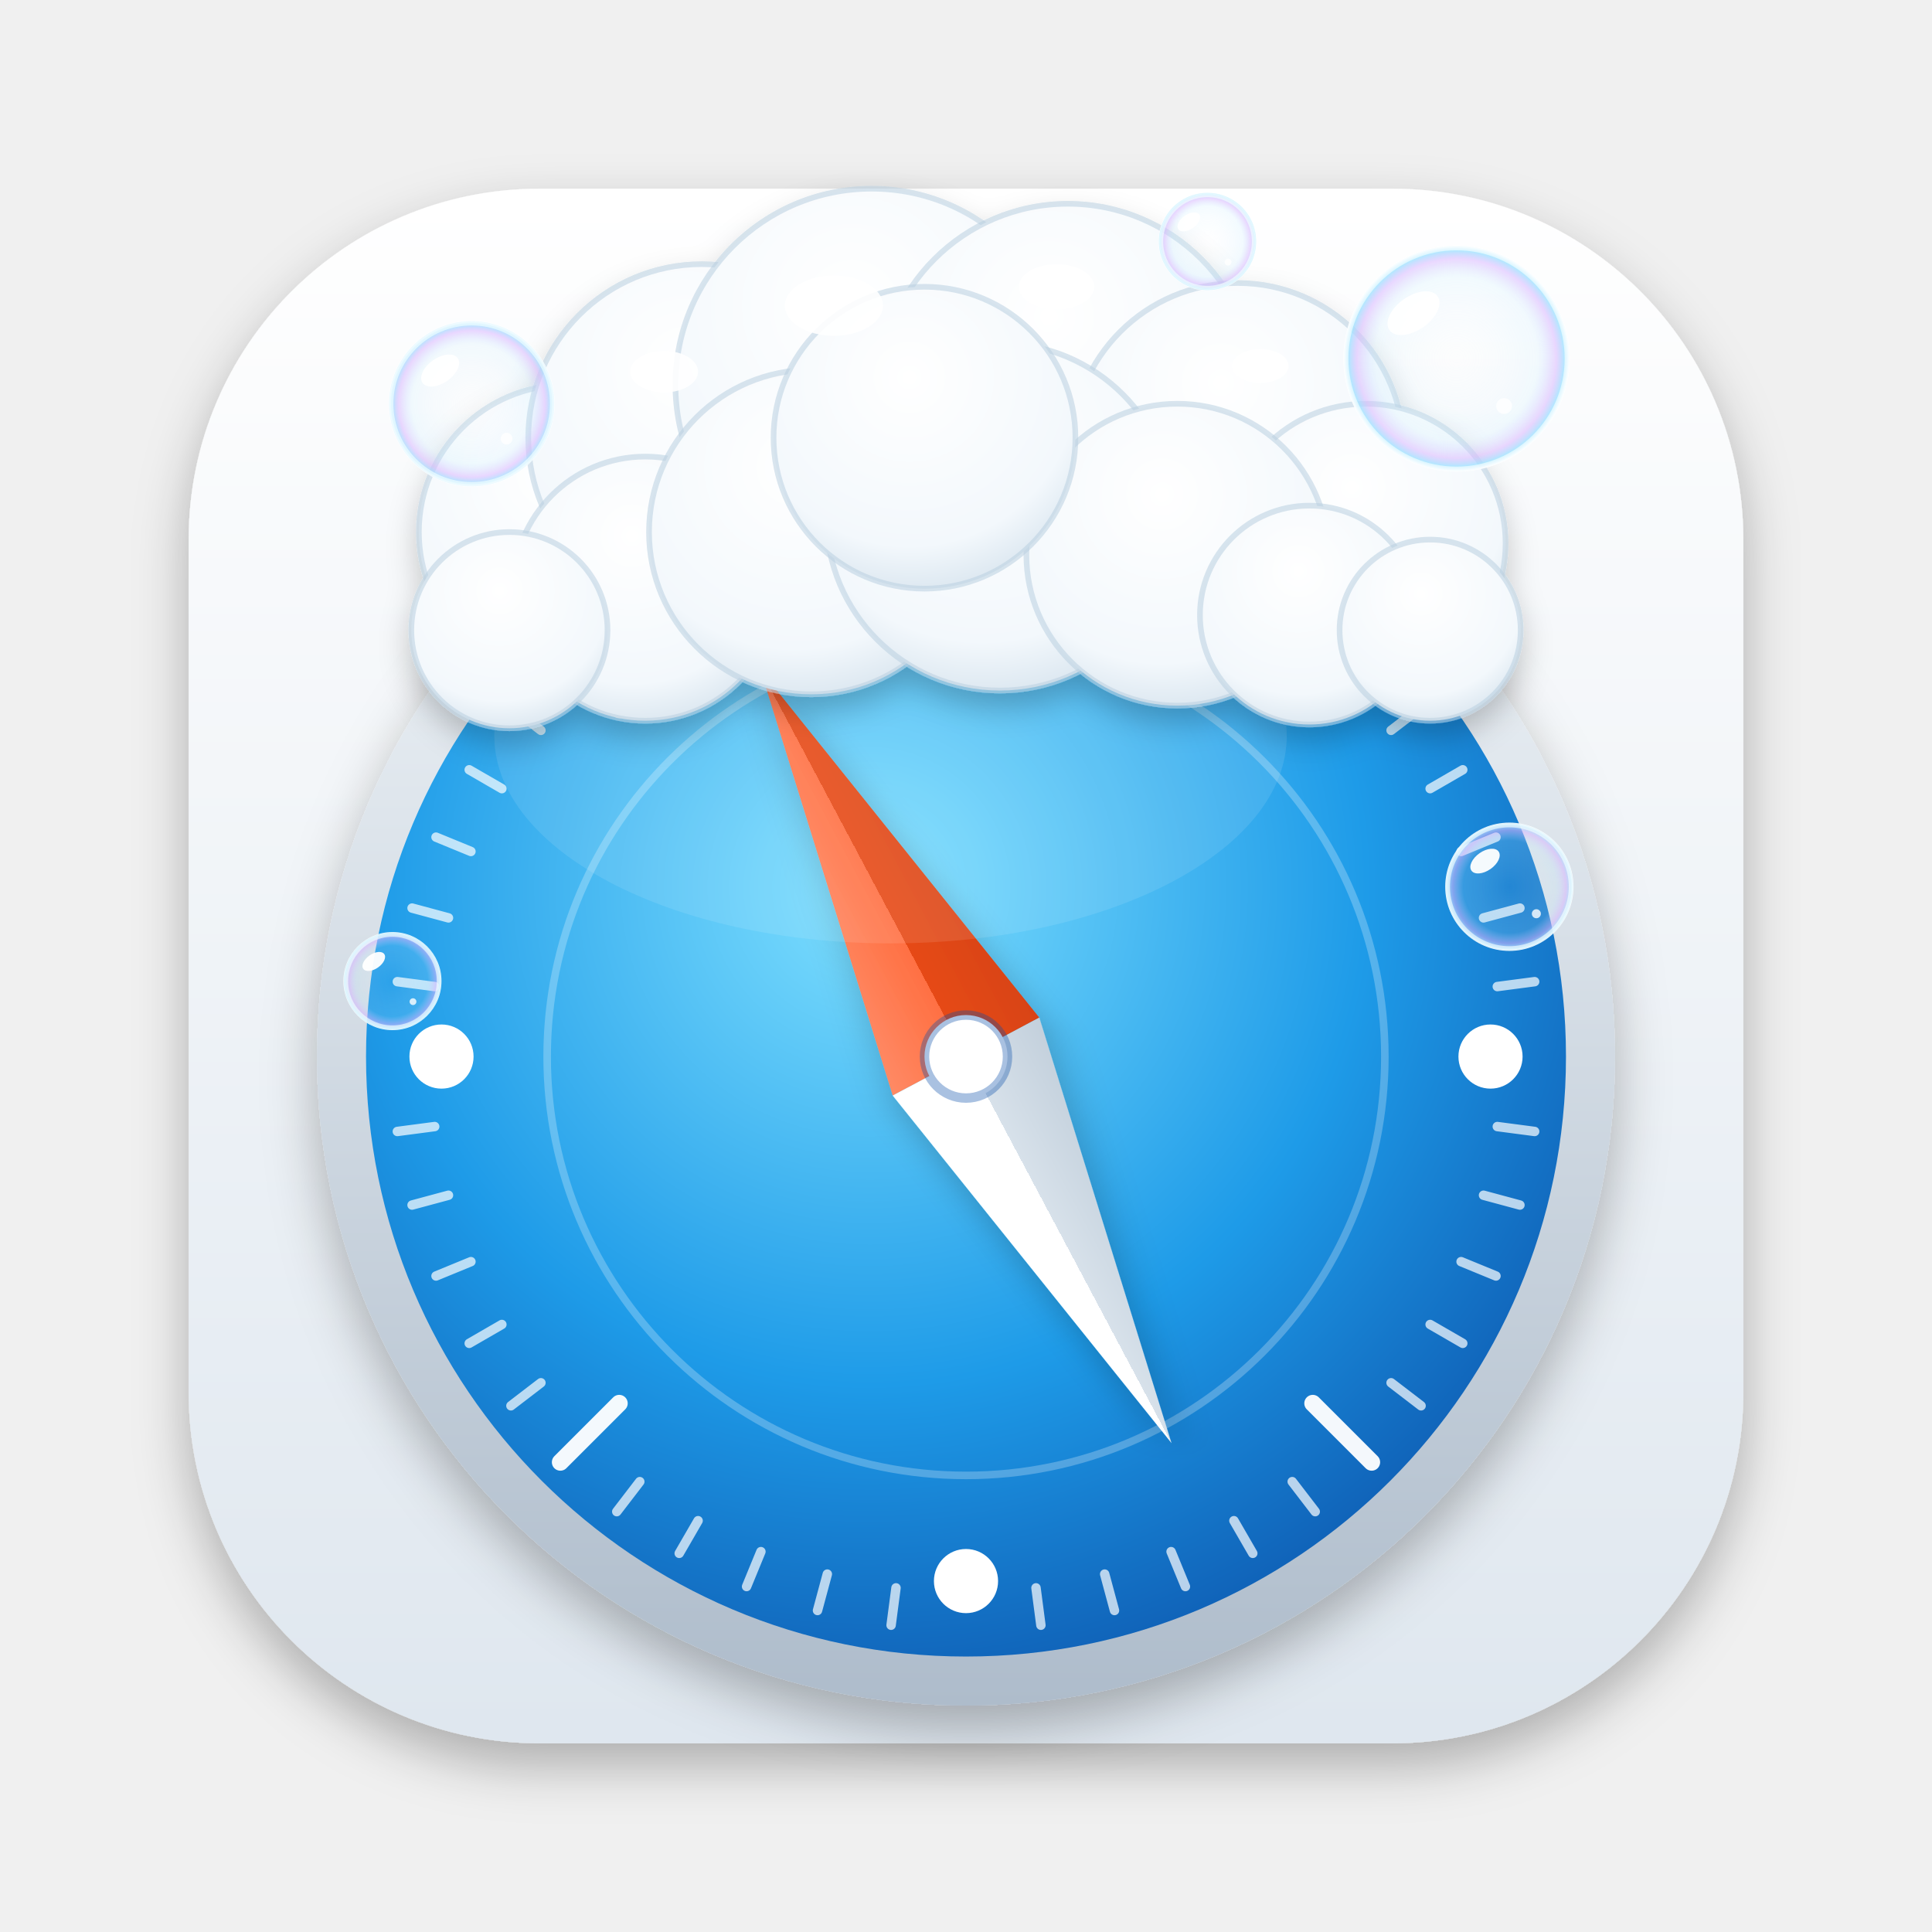
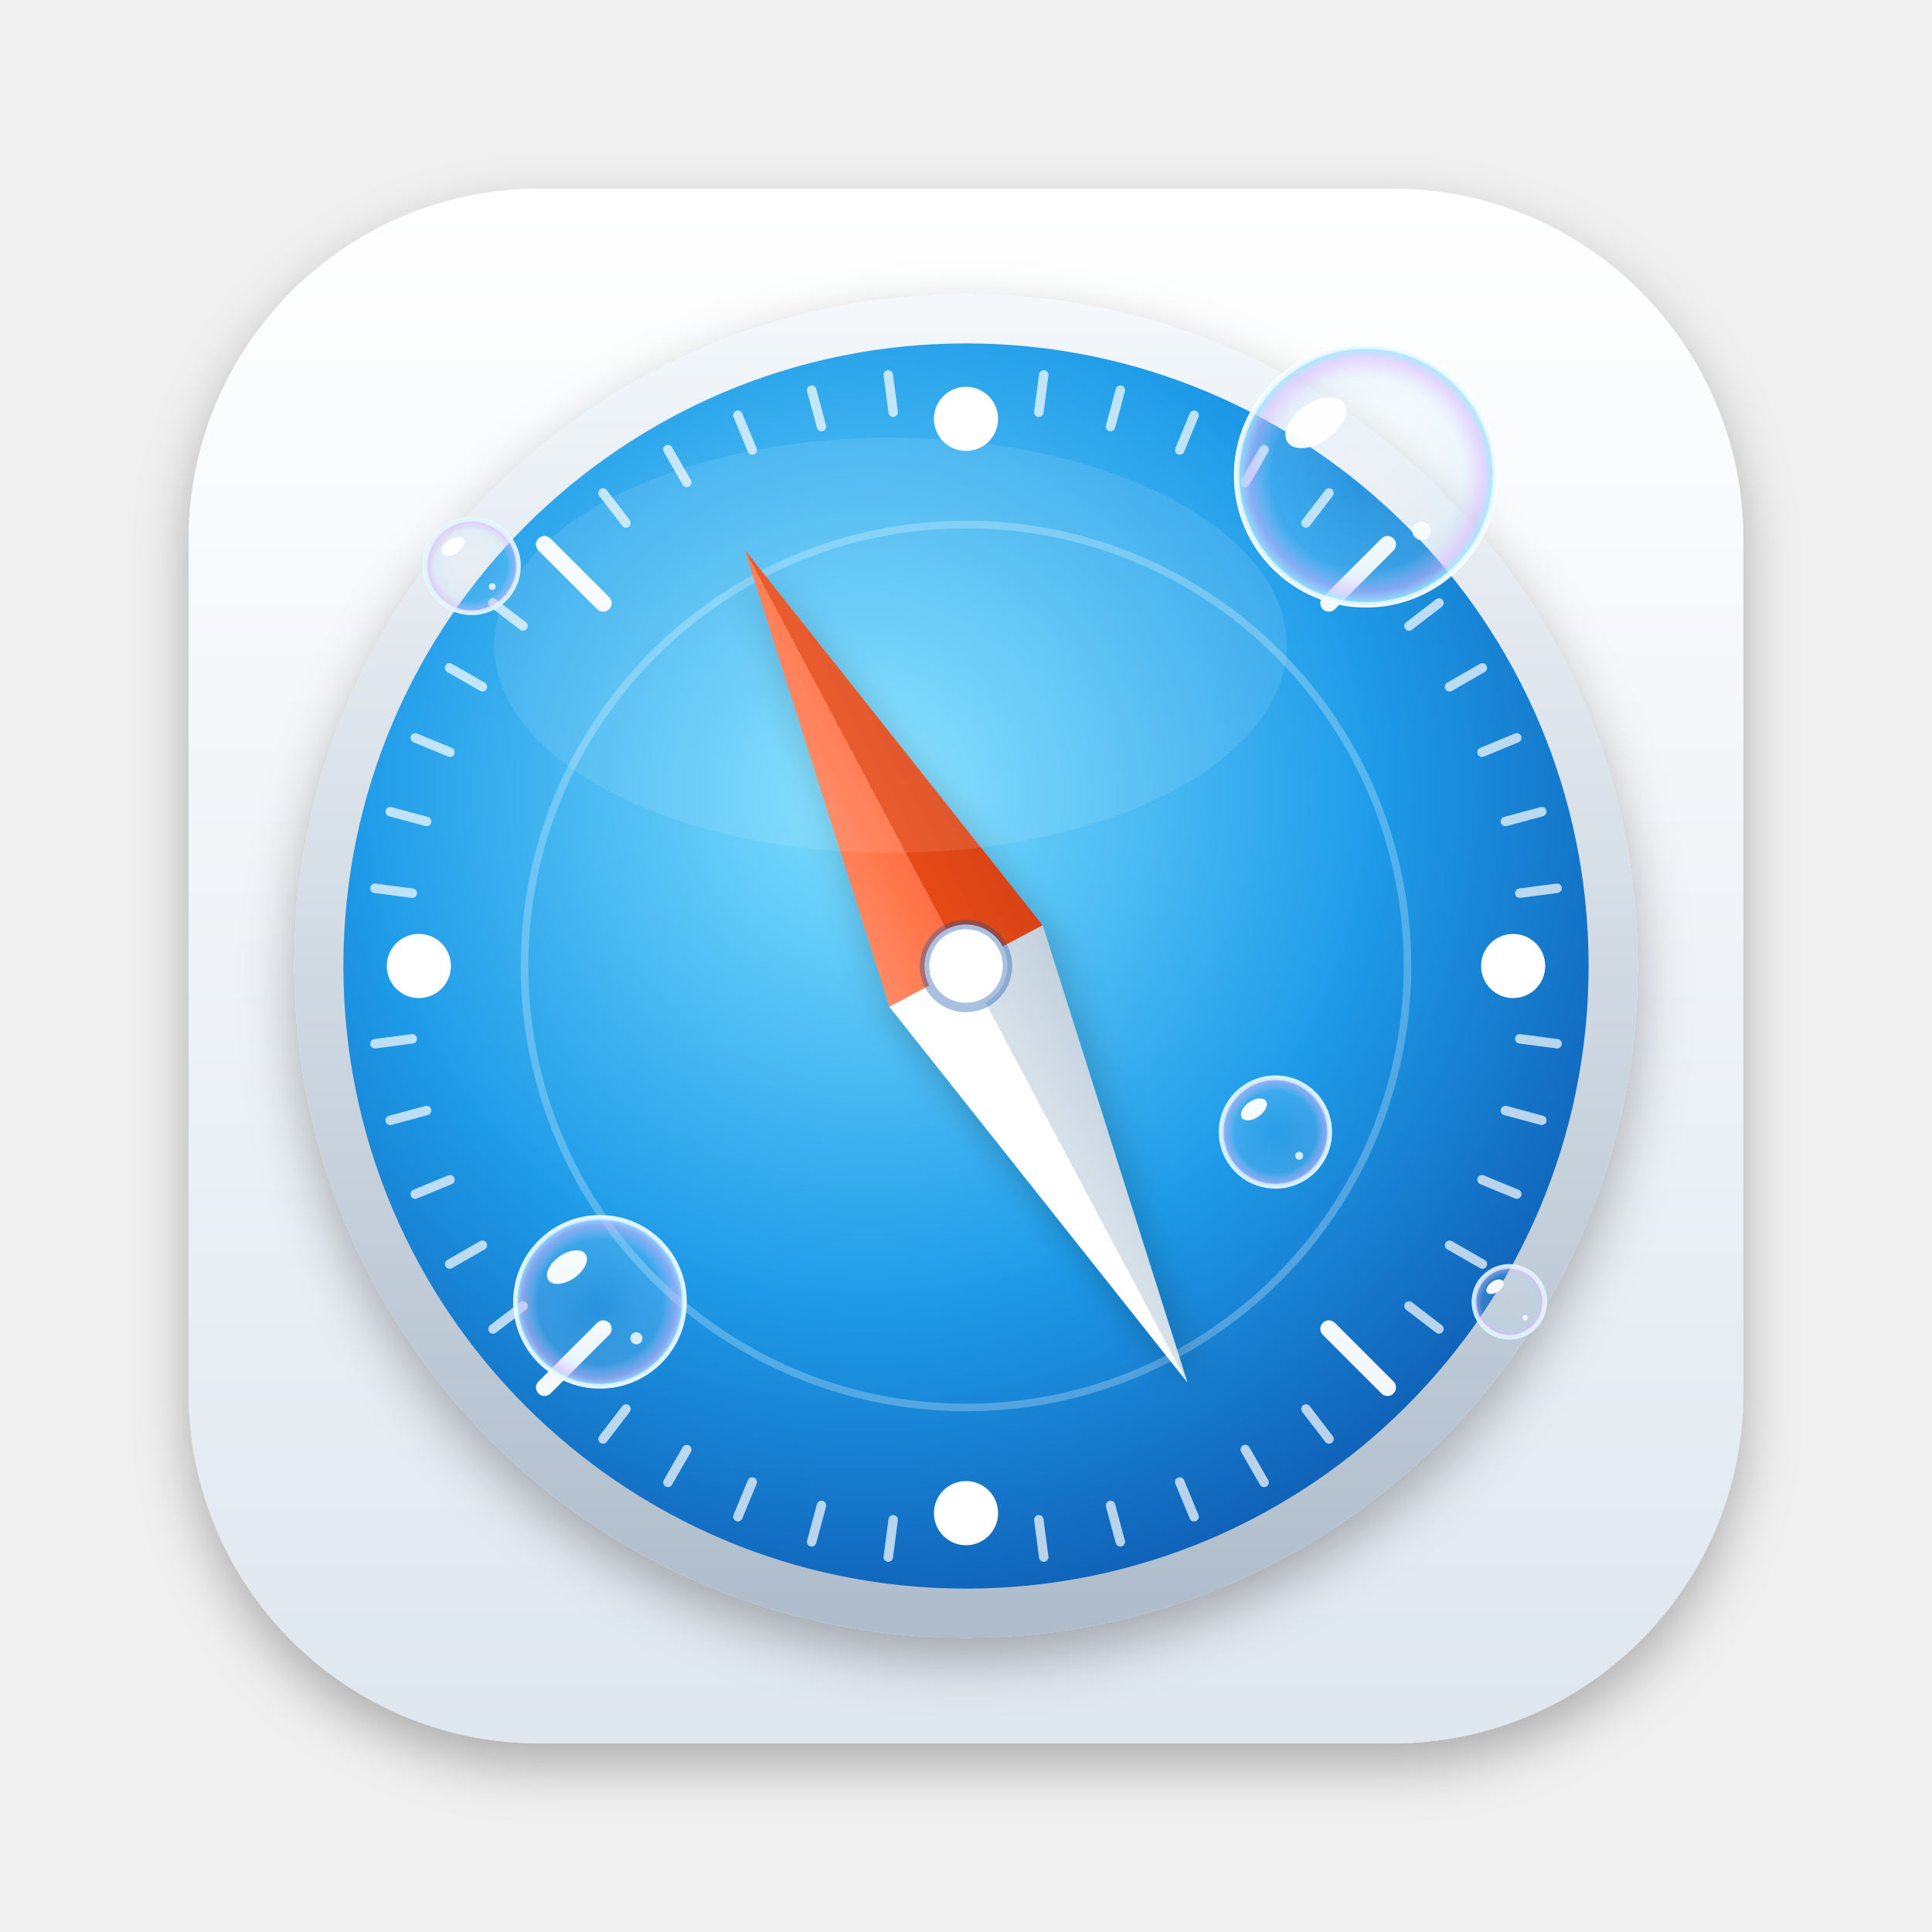
<svg xmlns="http://www.w3.org/2000/svg" viewBox="0 0 1024 1024" width="1024" height="1024">
  <defs>
    <linearGradient id="tile" x1="0" y1="0" x2="0" y2="1">
      <stop offset="0" stop-color="#ffffff" />
      <stop offset="1" stop-color="#dfe7ef" />
    </linearGradient>
    <radialGradient id="dial" cx="0.42" cy="0.36" r="0.75">
      <stop offset="0" stop-color="#7fe0ff" />
      <stop offset="0.55" stop-color="#1e9be8" />
      <stop offset="1" stop-color="#0b4fa8" />
    </radialGradient>
    <linearGradient id="rim" x1="0" y1="0" x2="0" y2="1">
      <stop offset="0" stop-color="#f4f8fb" />
      <stop offset="1" stop-color="#aebccb" />
    </linearGradient>
    <linearGradient id="needleA" x1="0" y1="0" x2="1" y2="0">
      <stop offset="0" stop-color="#ff8a65" />
      <stop offset="0.5" stop-color="#ff7043" />
      <stop offset="0.5" stop-color="#e64a19" />
      <stop offset="1" stop-color="#d84315" />
    </linearGradient>
    <linearGradient id="needleB" x1="0" y1="0" x2="1" y2="0">
      <stop offset="0" stop-color="#ffffff" />
      <stop offset="0.5" stop-color="#ffffff" />
      <stop offset="0.5" stop-color="#d7e1ea" />
      <stop offset="1" stop-color="#c3d0dc" />
    </linearGradient>
    <radialGradient id="foam" cx="0.45" cy="0.3" r="0.8">
      <stop offset="0" stop-color="#ffffff" />
      <stop offset="0.7" stop-color="#f3f8fc" />
      <stop offset="1" stop-color="#cfdeea" />
    </radialGradient>
    <radialGradient id="bubble" cx="0.5" cy="0.5" r="0.5">
      <stop offset="0" stop-color="#ffffff" stop-opacity="0.05" />
      <stop offset="0.72" stop-color="#bfe9ff" stop-opacity="0.18" />
      <stop offset="0.88" stop-color="#d9b8ff" stop-opacity="0.55" />
      <stop offset="0.96" stop-color="#9fe6ff" stop-opacity="0.85" />
      <stop offset="1" stop-color="#ffffff" stop-opacity="0.95" />
    </radialGradient>
    <filter id="shadow" x="-20%" y="-20%" width="140%" height="140%">
      <feGaussianBlur in="SourceAlpha" stdDeviation="14" />
      <feOffset dy="12" />
      <feComponentTransfer>
        <feFuncA type="linear" slope="0.28" />
      </feComponentTransfer>
      <feMerge>
        <feMergeNode />
        <feMergeNode in="SourceGraphic" />
      </feMerge>
    </filter>
    <filter id="soft" x="-20%" y="-20%" width="140%" height="140%">
      <feGaussianBlur in="SourceAlpha" stdDeviation="8" />
      <feOffset dy="8" />
      <feComponentTransfer>
        <feFuncA type="linear" slope="0.22" />
      </feComponentTransfer>
      <feMerge>
        <feMergeNode />
        <feMergeNode in="SourceGraphic" />
      </feMerge>
    </filter>
    <clipPath id="dialclip">
-       <circle cx="512" cy="560" r="318" />
+       <circle cx="512" cy="512" r="330" />
    </clipPath>
  </defs>
  <rect x="100" y="100" width="824" height="824" rx="186" fill="url(#tile)" filter="url(#shadow)" />
  <g filter="url(#shadow)">
-     <circle cx="512" cy="560" r="344" fill="url(#rim)" />
+     <circle cx="512" cy="512" r="356" fill="url(#rim)" />
  </g>
-   <circle cx="512" cy="560" r="318" fill="url(#dial)" />
-   <line x1="551.7" y1="258.6" x2="549.1" y2="278.4" stroke="#ffffff" stroke-opacity="0.7" stroke-width="5" stroke-linecap="round" />
-   <line x1="590.7" y1="266.4" x2="585.5" y2="285.7" stroke="#ffffff" stroke-opacity="0.7" stroke-width="5" stroke-linecap="round" />
-   <line x1="628.3" y1="279.1" x2="620.7" y2="297.6" stroke="#ffffff" stroke-opacity="0.7" stroke-width="5" stroke-linecap="round" />
-   <line x1="664.0" y1="296.7" x2="654.0" y2="314.0" stroke="#ffffff" stroke-opacity="0.7" stroke-width="5" stroke-linecap="round" />
-   <line x1="697.1" y1="318.8" x2="684.9" y2="334.7" stroke="#ffffff" stroke-opacity="0.7" stroke-width="5" stroke-linecap="round" />
-   <line x1="727.0" y1="345.0" x2="695.8" y2="376.2" stroke="#ffffff" stroke-opacity="0.95" stroke-width="9" stroke-linecap="round" />
-   <line x1="753.2" y1="374.9" x2="737.3" y2="387.1" stroke="#ffffff" stroke-opacity="0.7" stroke-width="5" stroke-linecap="round" />
-   <line x1="775.3" y1="408.0" x2="758.0" y2="418.0" stroke="#ffffff" stroke-opacity="0.7" stroke-width="5" stroke-linecap="round" />
-   <line x1="792.9" y1="443.7" x2="774.4" y2="451.3" stroke="#ffffff" stroke-opacity="0.7" stroke-width="5" stroke-linecap="round" />
-   <line x1="805.6" y1="481.3" x2="786.3" y2="486.5" stroke="#ffffff" stroke-opacity="0.7" stroke-width="5" stroke-linecap="round" />
-   <line x1="813.4" y1="520.3" x2="793.6" y2="522.9" stroke="#ffffff" stroke-opacity="0.7" stroke-width="5" stroke-linecap="round" />
-   <line x1="813.4" y1="599.7" x2="793.6" y2="597.1" stroke="#ffffff" stroke-opacity="0.7" stroke-width="5" stroke-linecap="round" />
-   <line x1="805.6" y1="638.7" x2="786.3" y2="633.5" stroke="#ffffff" stroke-opacity="0.7" stroke-width="5" stroke-linecap="round" />
-   <line x1="792.9" y1="676.3" x2="774.4" y2="668.7" stroke="#ffffff" stroke-opacity="0.7" stroke-width="5" stroke-linecap="round" />
-   <line x1="775.3" y1="712.0" x2="758.0" y2="702.0" stroke="#ffffff" stroke-opacity="0.7" stroke-width="5" stroke-linecap="round" />
-   <line x1="753.2" y1="745.1" x2="737.3" y2="732.9" stroke="#ffffff" stroke-opacity="0.7" stroke-width="5" stroke-linecap="round" />
-   <line x1="727.0" y1="775.0" x2="695.8" y2="743.8" stroke="#ffffff" stroke-opacity="0.95" stroke-width="9" stroke-linecap="round" />
-   <line x1="697.1" y1="801.2" x2="684.9" y2="785.3" stroke="#ffffff" stroke-opacity="0.7" stroke-width="5" stroke-linecap="round" />
-   <line x1="664.0" y1="823.3" x2="654.0" y2="806.0" stroke="#ffffff" stroke-opacity="0.7" stroke-width="5" stroke-linecap="round" />
-   <line x1="628.3" y1="840.9" x2="620.7" y2="822.4" stroke="#ffffff" stroke-opacity="0.7" stroke-width="5" stroke-linecap="round" />
-   <line x1="590.7" y1="853.6" x2="585.5" y2="834.3" stroke="#ffffff" stroke-opacity="0.7" stroke-width="5" stroke-linecap="round" />
-   <line x1="551.7" y1="861.4" x2="549.1" y2="841.6" stroke="#ffffff" stroke-opacity="0.7" stroke-width="5" stroke-linecap="round" />
-   <line x1="472.3" y1="861.4" x2="474.9" y2="841.6" stroke="#ffffff" stroke-opacity="0.7" stroke-width="5" stroke-linecap="round" />
-   <line x1="433.3" y1="853.6" x2="438.5" y2="834.3" stroke="#ffffff" stroke-opacity="0.7" stroke-width="5" stroke-linecap="round" />
-   <line x1="395.7" y1="840.9" x2="403.3" y2="822.4" stroke="#ffffff" stroke-opacity="0.7" stroke-width="5" stroke-linecap="round" />
-   <line x1="360.0" y1="823.3" x2="370.0" y2="806.0" stroke="#ffffff" stroke-opacity="0.7" stroke-width="5" stroke-linecap="round" />
-   <line x1="326.9" y1="801.2" x2="339.1" y2="785.3" stroke="#ffffff" stroke-opacity="0.7" stroke-width="5" stroke-linecap="round" />
-   <line x1="297.0" y1="775.0" x2="328.2" y2="743.8" stroke="#ffffff" stroke-opacity="0.95" stroke-width="9" stroke-linecap="round" />
-   <line x1="270.8" y1="745.1" x2="286.7" y2="732.9" stroke="#ffffff" stroke-opacity="0.7" stroke-width="5" stroke-linecap="round" />
-   <line x1="248.7" y1="712.0" x2="266.0" y2="702.0" stroke="#ffffff" stroke-opacity="0.7" stroke-width="5" stroke-linecap="round" />
-   <line x1="231.1" y1="676.3" x2="249.6" y2="668.7" stroke="#ffffff" stroke-opacity="0.7" stroke-width="5" stroke-linecap="round" />
-   <line x1="218.4" y1="638.7" x2="237.7" y2="633.5" stroke="#ffffff" stroke-opacity="0.7" stroke-width="5" stroke-linecap="round" />
-   <line x1="210.6" y1="599.7" x2="230.4" y2="597.1" stroke="#ffffff" stroke-opacity="0.7" stroke-width="5" stroke-linecap="round" />
-   <line x1="210.6" y1="520.3" x2="230.4" y2="522.9" stroke="#ffffff" stroke-opacity="0.7" stroke-width="5" stroke-linecap="round" />
-   <line x1="218.4" y1="481.3" x2="237.7" y2="486.5" stroke="#ffffff" stroke-opacity="0.7" stroke-width="5" stroke-linecap="round" />
-   <line x1="231.1" y1="443.7" x2="249.6" y2="451.3" stroke="#ffffff" stroke-opacity="0.7" stroke-width="5" stroke-linecap="round" />
-   <line x1="248.7" y1="408.0" x2="266.0" y2="418.0" stroke="#ffffff" stroke-opacity="0.7" stroke-width="5" stroke-linecap="round" />
-   <line x1="270.8" y1="374.9" x2="286.7" y2="387.1" stroke="#ffffff" stroke-opacity="0.7" stroke-width="5" stroke-linecap="round" />
-   <line x1="297.0" y1="345.0" x2="328.2" y2="376.2" stroke="#ffffff" stroke-opacity="0.95" stroke-width="9" stroke-linecap="round" />
-   <line x1="326.9" y1="318.8" x2="339.1" y2="334.7" stroke="#ffffff" stroke-opacity="0.7" stroke-width="5" stroke-linecap="round" />
-   <line x1="360.0" y1="296.7" x2="370.0" y2="314.0" stroke="#ffffff" stroke-opacity="0.7" stroke-width="5" stroke-linecap="round" />
-   <line x1="395.7" y1="279.1" x2="403.3" y2="297.6" stroke="#ffffff" stroke-opacity="0.7" stroke-width="5" stroke-linecap="round" />
-   <line x1="433.3" y1="266.4" x2="438.5" y2="285.7" stroke="#ffffff" stroke-opacity="0.7" stroke-width="5" stroke-linecap="round" />
-   <line x1="472.3" y1="258.6" x2="474.9" y2="278.4" stroke="#ffffff" stroke-opacity="0.7" stroke-width="5" stroke-linecap="round" />
-   <circle cx="512.0" cy="282.0" r="17" fill="#ffffff" />
-   <circle cx="790.0" cy="560.0" r="17" fill="#ffffff" />
-   <circle cx="512.0" cy="838.0" r="17" fill="#ffffff" />
-   <circle cx="234.0" cy="560.0" r="17" fill="#ffffff" />
-   <circle cx="512" cy="560" r="222" fill="none" stroke="#ffffff" stroke-opacity="0.25" stroke-width="4" />
-   <g transform="rotate(-28 512 560)" filter="url(#soft)">
-     <path d="M512 328 L556 560 L468 560 Z" fill="url(#needleA)" />
-     <path d="M512 792 L556 560 L468 560 Z" fill="url(#needleB)" />
+   <circle cx="512" cy="512" r="330" fill="url(#dial)" />
+   <line x1="553.2" y1="198.7" x2="550.6" y2="218.5" stroke="#ffffff" stroke-opacity="0.7" stroke-width="5" stroke-linecap="round" />
+   <line x1="593.8" y1="206.8" x2="588.6" y2="226.1" stroke="#ffffff" stroke-opacity="0.7" stroke-width="5" stroke-linecap="round" />
+   <line x1="632.9" y1="220.1" x2="625.3" y2="238.5" stroke="#ffffff" stroke-opacity="0.7" stroke-width="5" stroke-linecap="round" />
+   <line x1="670.0" y1="238.3" x2="660.0" y2="255.7" stroke="#ffffff" stroke-opacity="0.7" stroke-width="5" stroke-linecap="round" />
+   <line x1="704.4" y1="261.3" x2="692.2" y2="277.2" stroke="#ffffff" stroke-opacity="0.7" stroke-width="5" stroke-linecap="round" />
+   <line x1="735.4" y1="288.6" x2="704.3" y2="319.7" stroke="#ffffff" stroke-opacity="0.95" stroke-width="9" stroke-linecap="round" />
+   <line x1="762.7" y1="319.6" x2="746.8" y2="331.8" stroke="#ffffff" stroke-opacity="0.7" stroke-width="5" stroke-linecap="round" />
+   <line x1="785.7" y1="354.0" x2="768.3" y2="364.0" stroke="#ffffff" stroke-opacity="0.7" stroke-width="5" stroke-linecap="round" />
+   <line x1="803.9" y1="391.1" x2="785.5" y2="398.7" stroke="#ffffff" stroke-opacity="0.7" stroke-width="5" stroke-linecap="round" />
+   <line x1="817.2" y1="430.2" x2="797.9" y2="435.4" stroke="#ffffff" stroke-opacity="0.7" stroke-width="5" stroke-linecap="round" />
+   <line x1="825.3" y1="470.8" x2="805.5" y2="473.4" stroke="#ffffff" stroke-opacity="0.7" stroke-width="5" stroke-linecap="round" />
+   <line x1="825.3" y1="553.2" x2="805.5" y2="550.6" stroke="#ffffff" stroke-opacity="0.7" stroke-width="5" stroke-linecap="round" />
+   <line x1="817.2" y1="593.8" x2="797.9" y2="588.6" stroke="#ffffff" stroke-opacity="0.7" stroke-width="5" stroke-linecap="round" />
+   <line x1="803.9" y1="632.9" x2="785.5" y2="625.3" stroke="#ffffff" stroke-opacity="0.7" stroke-width="5" stroke-linecap="round" />
+   <line x1="785.7" y1="670.0" x2="768.3" y2="660.0" stroke="#ffffff" stroke-opacity="0.7" stroke-width="5" stroke-linecap="round" />
+   <line x1="762.7" y1="704.4" x2="746.8" y2="692.2" stroke="#ffffff" stroke-opacity="0.7" stroke-width="5" stroke-linecap="round" />
+   <line x1="735.4" y1="735.4" x2="704.3" y2="704.3" stroke="#ffffff" stroke-opacity="0.95" stroke-width="9" stroke-linecap="round" />
+   <line x1="704.4" y1="762.7" x2="692.2" y2="746.8" stroke="#ffffff" stroke-opacity="0.7" stroke-width="5" stroke-linecap="round" />
+   <line x1="670.0" y1="785.7" x2="660.0" y2="768.3" stroke="#ffffff" stroke-opacity="0.7" stroke-width="5" stroke-linecap="round" />
+   <line x1="632.9" y1="803.9" x2="625.3" y2="785.5" stroke="#ffffff" stroke-opacity="0.7" stroke-width="5" stroke-linecap="round" />
+   <line x1="593.8" y1="817.2" x2="588.6" y2="797.9" stroke="#ffffff" stroke-opacity="0.7" stroke-width="5" stroke-linecap="round" />
+   <line x1="553.2" y1="825.3" x2="550.6" y2="805.5" stroke="#ffffff" stroke-opacity="0.7" stroke-width="5" stroke-linecap="round" />
+   <line x1="470.8" y1="825.3" x2="473.4" y2="805.5" stroke="#ffffff" stroke-opacity="0.7" stroke-width="5" stroke-linecap="round" />
+   <line x1="430.2" y1="817.2" x2="435.4" y2="797.9" stroke="#ffffff" stroke-opacity="0.7" stroke-width="5" stroke-linecap="round" />
+   <line x1="391.1" y1="803.9" x2="398.7" y2="785.5" stroke="#ffffff" stroke-opacity="0.7" stroke-width="5" stroke-linecap="round" />
+   <line x1="354.0" y1="785.7" x2="364.0" y2="768.3" stroke="#ffffff" stroke-opacity="0.7" stroke-width="5" stroke-linecap="round" />
+   <line x1="319.6" y1="762.7" x2="331.8" y2="746.8" stroke="#ffffff" stroke-opacity="0.7" stroke-width="5" stroke-linecap="round" />
+   <line x1="288.6" y1="735.4" x2="319.7" y2="704.3" stroke="#ffffff" stroke-opacity="0.95" stroke-width="9" stroke-linecap="round" />
+   <line x1="261.3" y1="704.4" x2="277.2" y2="692.2" stroke="#ffffff" stroke-opacity="0.7" stroke-width="5" stroke-linecap="round" />
+   <line x1="238.3" y1="670.0" x2="255.7" y2="660.0" stroke="#ffffff" stroke-opacity="0.7" stroke-width="5" stroke-linecap="round" />
+   <line x1="220.1" y1="632.9" x2="238.5" y2="625.3" stroke="#ffffff" stroke-opacity="0.7" stroke-width="5" stroke-linecap="round" />
+   <line x1="206.8" y1="593.8" x2="226.1" y2="588.6" stroke="#ffffff" stroke-opacity="0.7" stroke-width="5" stroke-linecap="round" />
+   <line x1="198.7" y1="553.2" x2="218.5" y2="550.6" stroke="#ffffff" stroke-opacity="0.7" stroke-width="5" stroke-linecap="round" />
+   <line x1="198.7" y1="470.8" x2="218.5" y2="473.4" stroke="#ffffff" stroke-opacity="0.7" stroke-width="5" stroke-linecap="round" />
+   <line x1="206.8" y1="430.2" x2="226.1" y2="435.4" stroke="#ffffff" stroke-opacity="0.7" stroke-width="5" stroke-linecap="round" />
+   <line x1="220.1" y1="391.1" x2="238.5" y2="398.7" stroke="#ffffff" stroke-opacity="0.7" stroke-width="5" stroke-linecap="round" />
+   <line x1="238.3" y1="354.0" x2="255.7" y2="364.0" stroke="#ffffff" stroke-opacity="0.7" stroke-width="5" stroke-linecap="round" />
+   <line x1="261.3" y1="319.6" x2="277.2" y2="331.8" stroke="#ffffff" stroke-opacity="0.7" stroke-width="5" stroke-linecap="round" />
+   <line x1="288.6" y1="288.6" x2="319.7" y2="319.7" stroke="#ffffff" stroke-opacity="0.95" stroke-width="9" stroke-linecap="round" />
+   <line x1="319.6" y1="261.3" x2="331.8" y2="277.2" stroke="#ffffff" stroke-opacity="0.7" stroke-width="5" stroke-linecap="round" />
+   <line x1="354.0" y1="238.3" x2="364.0" y2="255.7" stroke="#ffffff" stroke-opacity="0.7" stroke-width="5" stroke-linecap="round" />
+   <line x1="391.1" y1="220.1" x2="398.7" y2="238.5" stroke="#ffffff" stroke-opacity="0.7" stroke-width="5" stroke-linecap="round" />
+   <line x1="430.2" y1="206.8" x2="435.4" y2="226.1" stroke="#ffffff" stroke-opacity="0.7" stroke-width="5" stroke-linecap="round" />
+   <line x1="470.8" y1="198.7" x2="473.4" y2="218.5" stroke="#ffffff" stroke-opacity="0.7" stroke-width="5" stroke-linecap="round" />
+   <circle cx="512.0" cy="222.0" r="17" fill="#ffffff" />
+   <circle cx="802.0" cy="512.0" r="17" fill="#ffffff" />
+   <circle cx="512.0" cy="802.0" r="17" fill="#ffffff" />
+   <circle cx="222.0" cy="512.0" r="17" fill="#ffffff" />
+   <circle cx="512" cy="512" r="234" fill="none" stroke="#ffffff" stroke-opacity="0.25" stroke-width="4" />
+   <g transform="rotate(-28 512 512)" filter="url(#soft)">
+     <path d="M512 262 L558 512 L466 512 Z" fill="url(#needleA)" />
+     <path d="M512 762 L558 512 L466 512 Z" fill="url(#needleB)" />
  </g>
-   <circle cx="512" cy="560" r="22" fill="#ffffff" stroke="#0b4fa8" stroke-opacity="0.35" stroke-width="5" />
-   <ellipse cx="472" cy="390" rx="210" ry="110" fill="#ffffff" opacity="0.10" clip-path="url(#dialclip)" />
-   <g filter="url(#soft)">
-     <circle cx="300" cy="282" r="78" fill="url(#foam)" stroke="#b9cfe0" stroke-opacity="0.55" stroke-width="3" />
-     <circle cx="372" cy="232" r="92" fill="url(#foam)" stroke="#b9cfe0" stroke-opacity="0.55" stroke-width="3" />
-     <circle cx="462" cy="204" r="104" fill="url(#foam)" stroke="#b9cfe0" stroke-opacity="0.55" stroke-width="3" />
-     <circle cx="566" cy="208" r="100" fill="url(#foam)" stroke="#b9cfe0" stroke-opacity="0.55" stroke-width="3" />
-     <circle cx="656" cy="238" r="88" fill="url(#foam)" stroke="#b9cfe0" stroke-opacity="0.55" stroke-width="3" />
-     <circle cx="724" cy="288" r="74" fill="url(#foam)" stroke="#b9cfe0" stroke-opacity="0.55" stroke-width="3" />
-     <circle cx="342" cy="312" r="70" fill="url(#foam)" stroke="#b9cfe0" stroke-opacity="0.55" stroke-width="3" />
-     <circle cx="430" cy="282" r="86" fill="url(#foam)" stroke="#b9cfe0" stroke-opacity="0.55" stroke-width="3" />
-     <circle cx="530" cy="274" r="92" fill="url(#foam)" stroke="#b9cfe0" stroke-opacity="0.55" stroke-width="3" />
-     <circle cx="624" cy="294" r="80" fill="url(#foam)" stroke="#b9cfe0" stroke-opacity="0.55" stroke-width="3" />
-     <circle cx="694" cy="326" r="58" fill="url(#foam)" stroke="#b9cfe0" stroke-opacity="0.55" stroke-width="3" />
-     <circle cx="270" cy="334" r="52" fill="url(#foam)" stroke="#b9cfe0" stroke-opacity="0.55" stroke-width="3" />
-     <circle cx="758" cy="334" r="48" fill="url(#foam)" stroke="#b9cfe0" stroke-opacity="0.55" stroke-width="3" />
-     <circle cx="490" cy="232" r="80" fill="url(#foam)" stroke="#b9cfe0" stroke-opacity="0.55" stroke-width="3" />
-   </g>
-   <ellipse cx="442" cy="162" rx="26" ry="16" fill="#ffffff" opacity="0.9" />
-   <ellipse cx="352" cy="197" rx="18" ry="11" fill="#ffffff" opacity="0.9" />
-   <ellipse cx="560" cy="152" rx="20" ry="12" fill="#ffffff" opacity="0.9" />
-   <ellipse cx="668" cy="194" rx="15" ry="9" fill="#ffffff" opacity="0.9" />
-   <circle cx="772" cy="190" r="60" fill="url(#bubble)" />
-   <circle cx="772" cy="190" r="58.5" fill="none" stroke="#ffffff" stroke-opacity="0.6" stroke-width="2.4" />
-   <ellipse cx="749.2" cy="166.0" rx="15.6" ry="9.0" transform="rotate(-35 749.2 166.0)" fill="#ffffff" opacity="0.95" />
-   <circle cx="797.2" cy="215.2" r="4.2" fill="#ffffff" opacity="0.8" />
-   <circle cx="250" cy="214" r="44" fill="url(#bubble)" />
-   <circle cx="250" cy="214" r="42.5" fill="none" stroke="#ffffff" stroke-opacity="0.6" stroke-width="2.0" />
-   <ellipse cx="233.3" cy="196.4" rx="11.4" ry="6.6" transform="rotate(-35 233.3 196.4)" fill="#ffffff" opacity="0.95" />
-   <circle cx="268.5" cy="232.5" r="3.1" fill="#ffffff" opacity="0.8" />
-   <circle cx="640" cy="128" r="26" fill="url(#bubble)" />
-   <circle cx="640" cy="128" r="24.5" fill="none" stroke="#ffffff" stroke-opacity="0.6" stroke-width="2.0" />
-   <ellipse cx="630.1" cy="117.6" rx="6.8" ry="3.9" transform="rotate(-35 630.1 117.6)" fill="#ffffff" opacity="0.95" />
-   <circle cx="650.9" cy="138.9" r="1.8" fill="#ffffff" opacity="0.8" />
-   <circle cx="800" cy="470" r="34" fill="url(#bubble)" />
-   <circle cx="800" cy="470" r="32.5" fill="none" stroke="#ffffff" stroke-opacity="0.6" stroke-width="2.0" />
-   <ellipse cx="787.1" cy="456.4" rx="8.8" ry="5.1" transform="rotate(-35 787.1 456.4)" fill="#ffffff" opacity="0.95" />
-   <circle cx="814.3" cy="484.3" r="2.4" fill="#ffffff" opacity="0.8" />
-   <circle cx="208" cy="520" r="26" fill="url(#bubble)" />
-   <circle cx="208" cy="520" r="24.5" fill="none" stroke="#ffffff" stroke-opacity="0.6" stroke-width="2.0" />
-   <ellipse cx="198.1" cy="509.6" rx="6.8" ry="3.9" transform="rotate(-35 198.1 509.6)" fill="#ffffff" opacity="0.95" />
-   <circle cx="218.9" cy="530.9" r="1.8" fill="#ffffff" opacity="0.8" />
+   <circle cx="512" cy="512" r="22" fill="#ffffff" stroke="#0b4fa8" stroke-opacity="0.35" stroke-width="5" />
+   <ellipse cx="472" cy="342" rx="210" ry="110" fill="#ffffff" opacity="0.10" clip-path="url(#dialclip)" />
+   <circle cx="724" cy="252" r="70" fill="url(#bubble)" />
+   <circle cx="724" cy="252" r="68.5" fill="none" stroke="#ffffff" stroke-opacity="0.6" stroke-width="2.8" />
+   <ellipse cx="697.4" cy="224.0" rx="18.2" ry="10.5" transform="rotate(-35 697.4 224.0)" fill="#ffffff" opacity="0.95" />
+   <circle cx="753.4" cy="281.4" r="4.9" fill="#ffffff" opacity="0.8" />
+   <circle cx="318" cy="690" r="46" fill="url(#bubble)" />
+   <circle cx="318" cy="690" r="44.5" fill="none" stroke="#ffffff" stroke-opacity="0.6" stroke-width="2.0" />
+   <ellipse cx="300.5" cy="671.6" rx="12.0" ry="6.9" transform="rotate(-35 300.5 671.6)" fill="#ffffff" opacity="0.95" />
+   <circle cx="337.3" cy="709.3" r="3.2" fill="#ffffff" opacity="0.8" />
+   <circle cx="676" cy="600" r="30" fill="url(#bubble)" />
+   <circle cx="676" cy="600" r="28.5" fill="none" stroke="#ffffff" stroke-opacity="0.6" stroke-width="2.0" />
+   <ellipse cx="664.6" cy="588.0" rx="7.8" ry="4.5" transform="rotate(-35 664.6 588.0)" fill="#ffffff" opacity="0.95" />
+   <circle cx="688.6" cy="612.6" r="2.1" fill="#ffffff" opacity="0.8" />
+   <circle cx="250" cy="300" r="26" fill="url(#bubble)" />
+   <circle cx="250" cy="300" r="24.5" fill="none" stroke="#ffffff" stroke-opacity="0.6" stroke-width="2.0" />
+   <ellipse cx="240.1" cy="289.6" rx="6.8" ry="3.9" transform="rotate(-35 240.1 289.6)" fill="#ffffff" opacity="0.95" />
+   <circle cx="260.9" cy="310.9" r="1.8" fill="#ffffff" opacity="0.8" />
+   <circle cx="800" cy="690" r="20" fill="url(#bubble)" />
+   <circle cx="800" cy="690" r="18.5" fill="none" stroke="#ffffff" stroke-opacity="0.6" stroke-width="2.0" />
+   <ellipse cx="792.4" cy="682.0" rx="5.2" ry="3.0" transform="rotate(-35 792.4 682.0)" fill="#ffffff" opacity="0.95" />
+   <circle cx="808.4" cy="698.4" r="1.4" fill="#ffffff" opacity="0.8" />
</svg>
